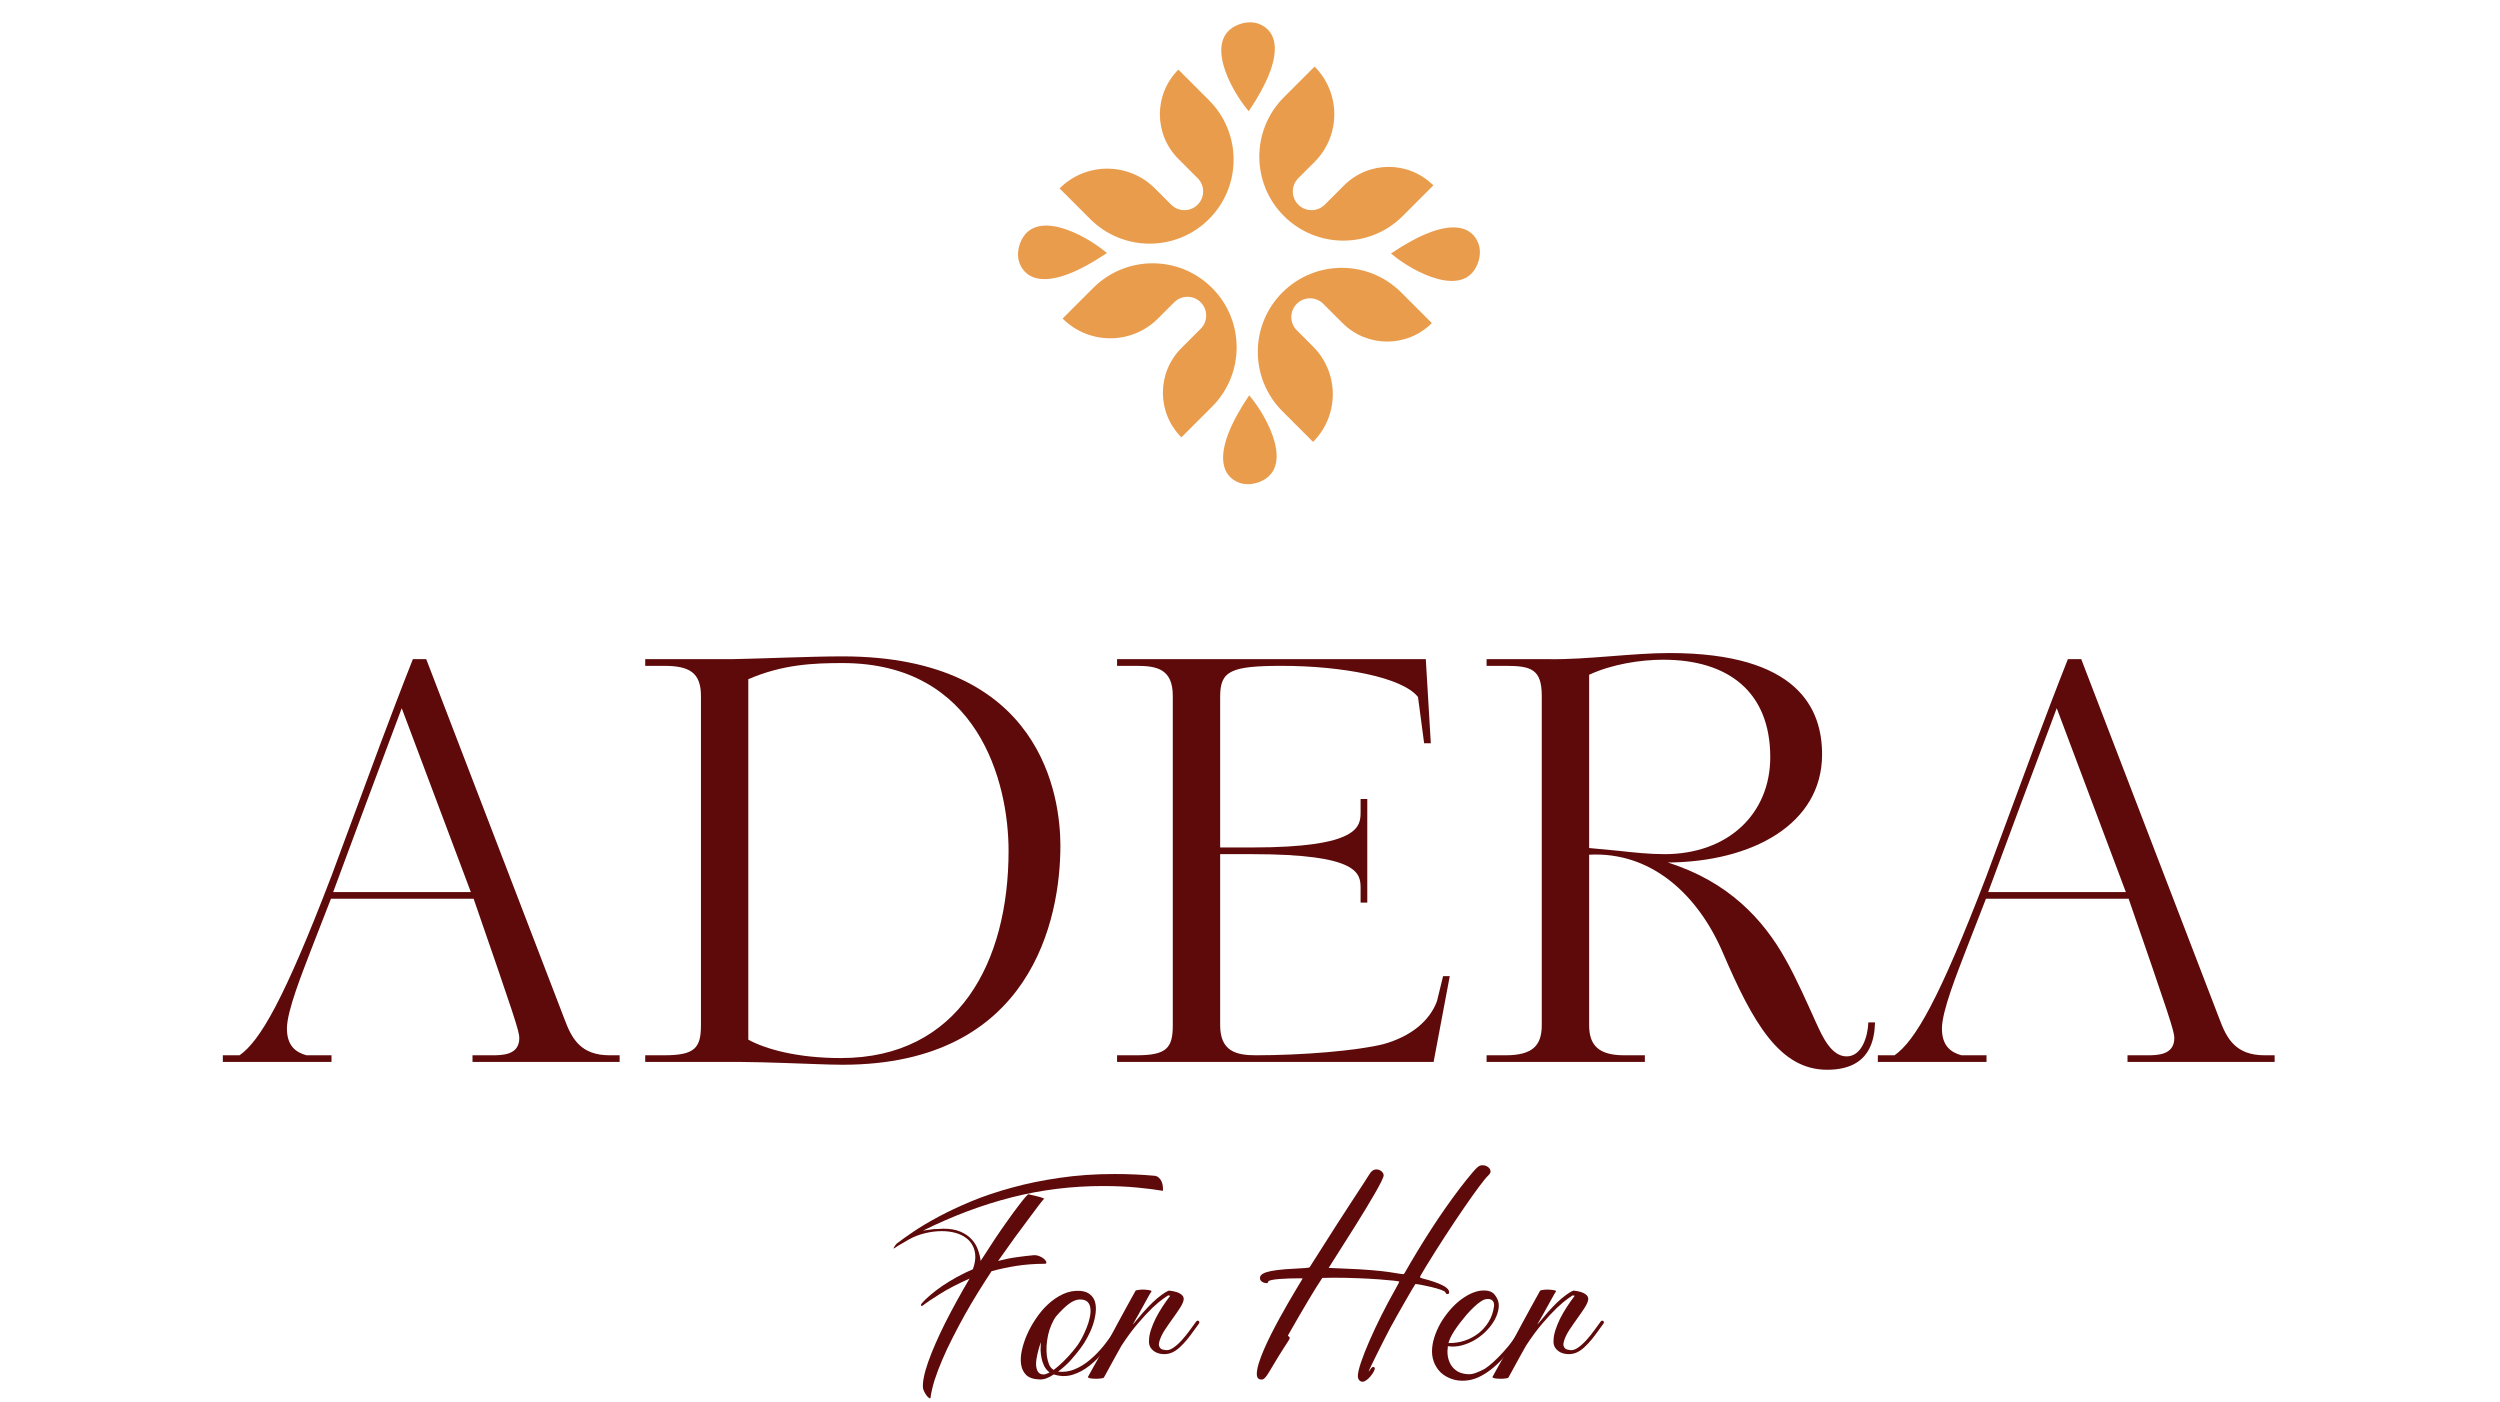
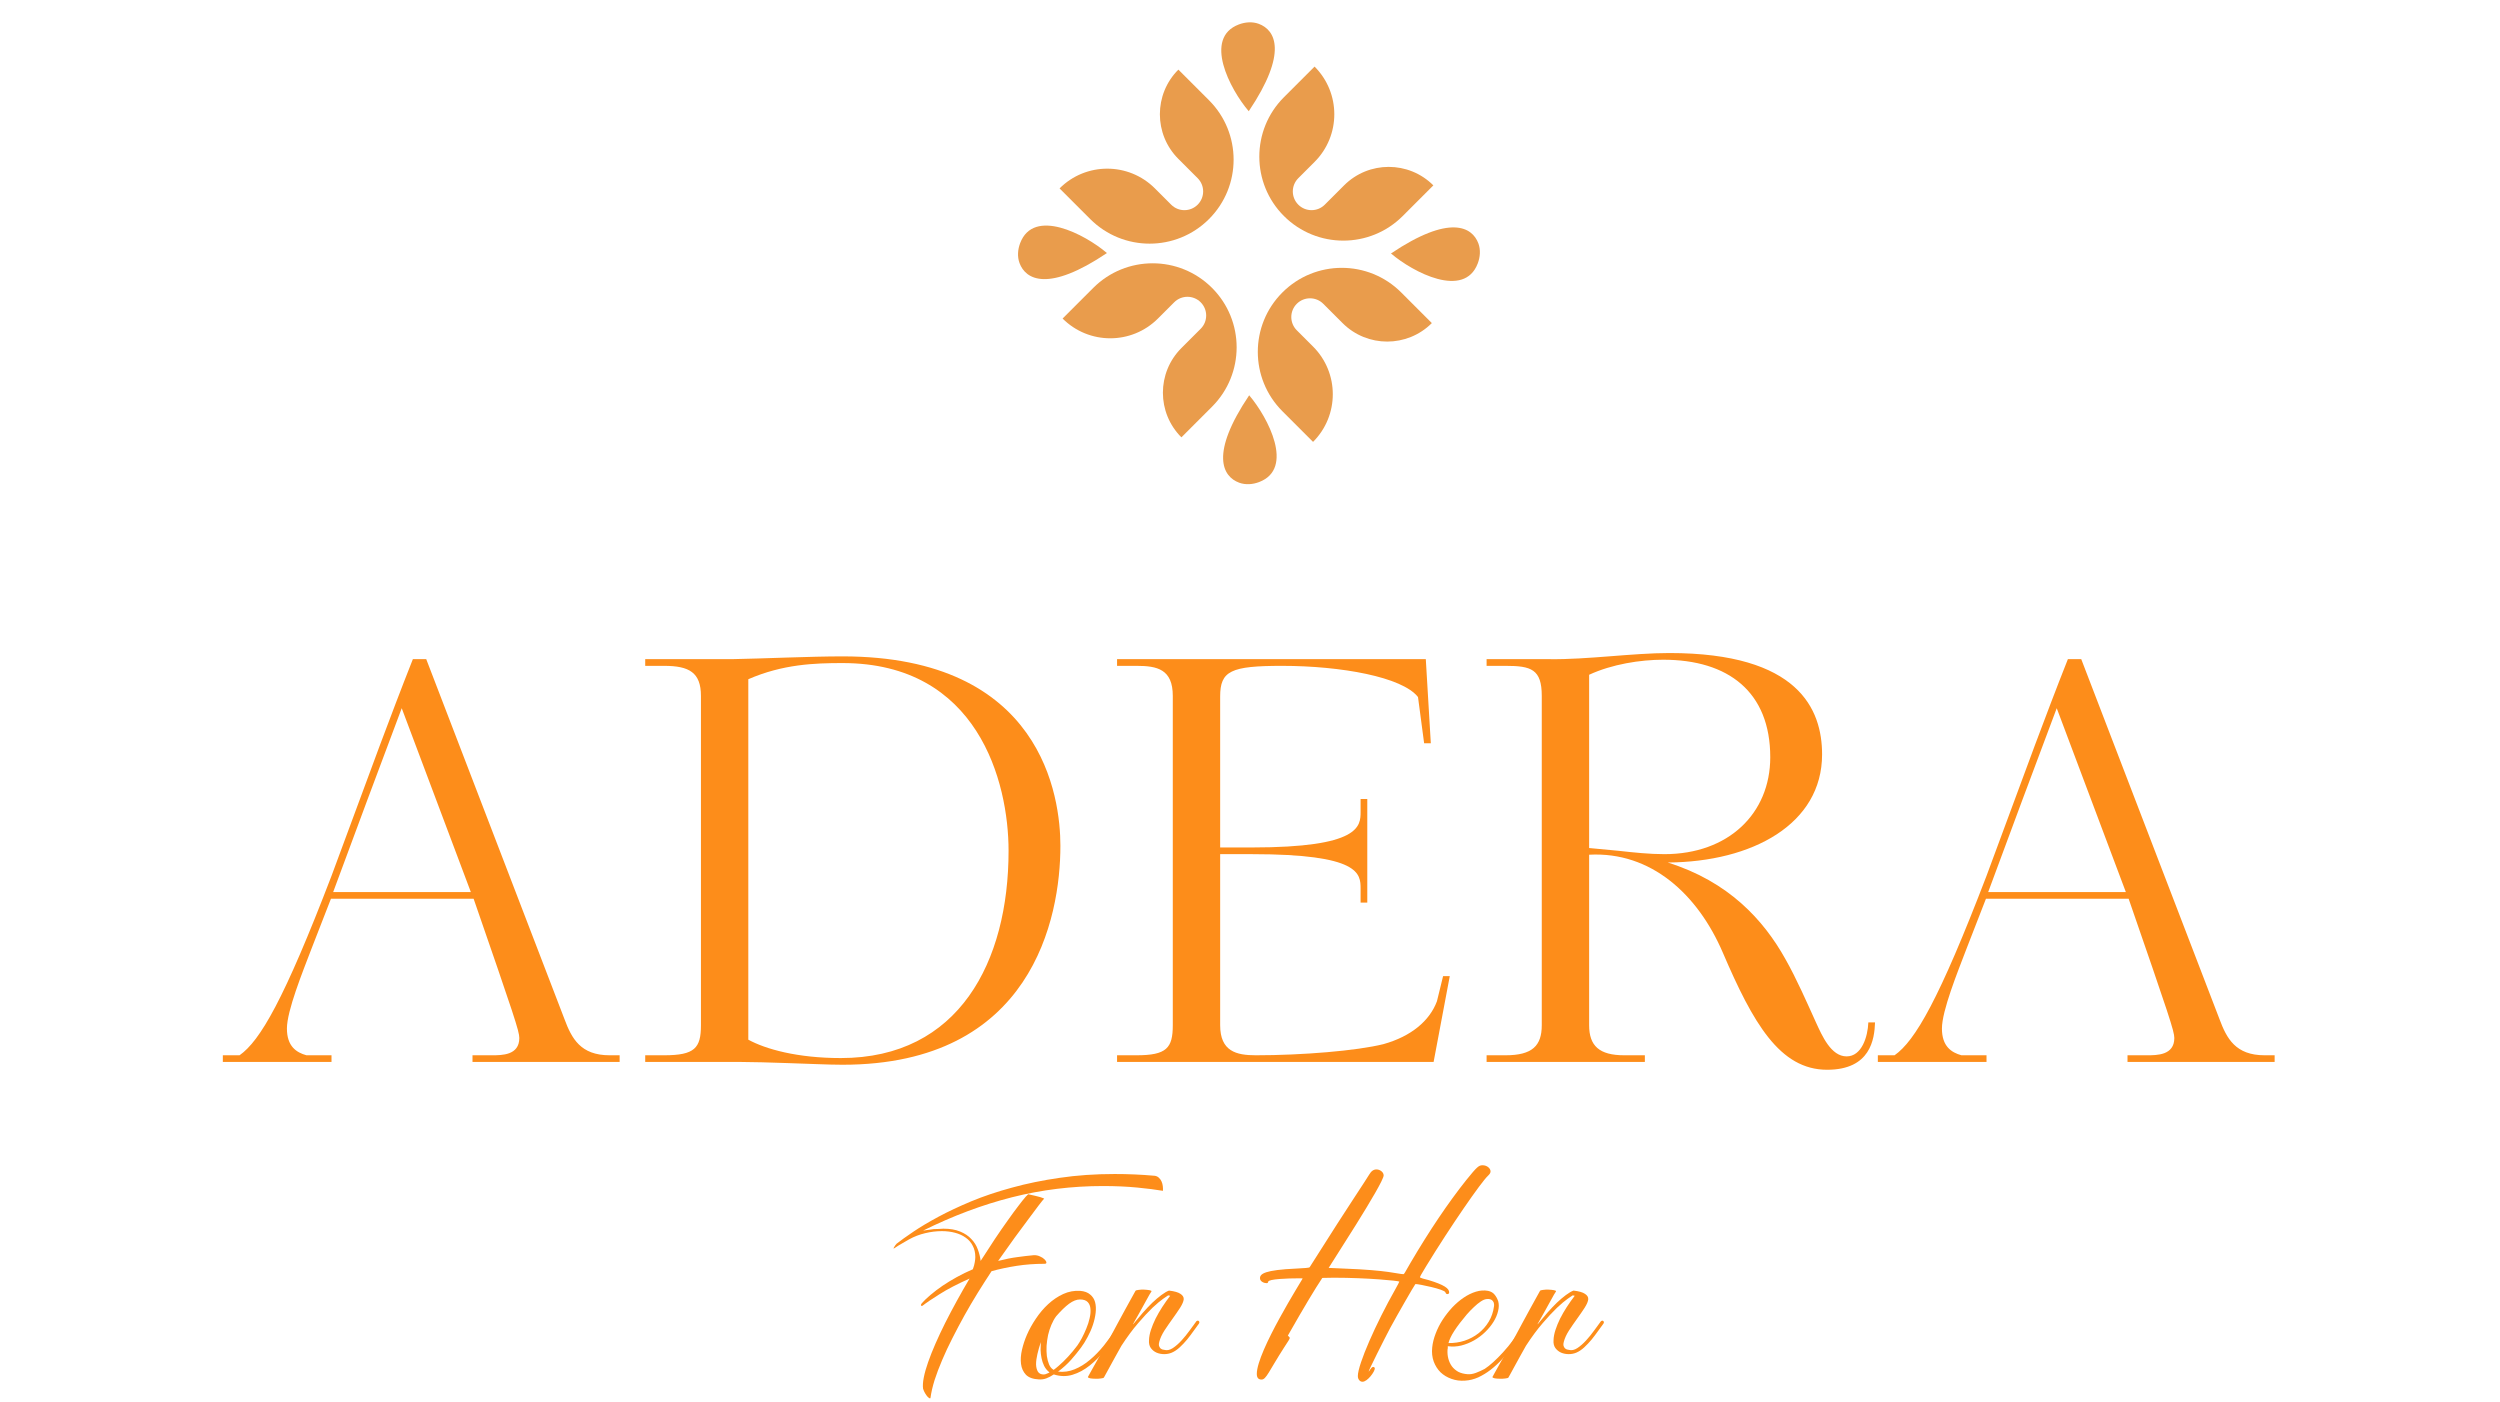
<svg xmlns="http://www.w3.org/2000/svg" width="503" height="282" viewBox="0 0 503 282" fill="none">
  <path d="M219.352 44.073L213.186 37.907C218.483 32.611 227.071 32.611 232.368 37.907L235.641 41.181C237.113 42.652 239.498 42.652 240.97 41.181C242.441 39.709 242.441 37.324 240.97 35.852L237.088 31.97C232.127 27.009 232.127 18.967 237.088 14.006L243.253 20.172C249.853 26.772 249.853 37.473 243.253 44.073C236.653 50.673 225.952 50.673 219.352 44.073Z" fill="#E99C4C" />
  <path d="M258.02 82.741L264.186 88.907C269.483 83.61 269.483 75.022 264.186 69.725L260.913 66.452C259.441 64.981 259.441 62.595 260.913 61.124C262.384 59.652 264.77 59.652 266.241 61.124L270.123 65.006C275.084 69.966 283.126 69.966 288.087 65.006L281.921 58.84C275.321 52.24 264.62 52.24 258.02 58.84C251.42 65.44 251.42 76.141 258.02 82.741Z" fill="#E99C4C" />
  <path d="M258.325 19.563L264.49 13.397C269.787 18.694 269.787 27.282 264.49 32.579L261.217 35.852C259.746 37.324 259.746 39.709 261.217 41.181C262.689 42.652 265.074 42.652 266.545 41.181L270.428 37.298C275.388 32.338 283.431 32.338 288.392 37.298L282.226 43.464C275.626 50.064 264.925 50.064 258.325 43.464C251.725 36.864 251.725 26.163 258.325 19.563Z" fill="#E99C4C" />
  <path d="M219.961 57.927L213.795 64.092C219.092 69.389 227.68 69.389 232.977 64.092L236.25 60.819C237.722 59.348 240.107 59.348 241.579 60.819C243.05 62.291 243.05 64.676 241.579 66.147L237.697 70.029C232.736 74.99 232.736 83.033 237.697 87.993L243.862 81.828C250.462 75.228 250.462 64.527 243.862 57.927C237.262 51.326 226.561 51.326 219.961 57.927Z" fill="#E99C4C" />
  <path d="M249.255 4.919C242.075 7.636 247.444 17.92 251.247 22.38C259.185 10.575 256.621 6.027 253.253 4.791C251.973 4.321 250.531 4.437 249.255 4.919Z" fill="#E99C4C" />
  <path d="M205.254 48.921C207.97 41.741 218.254 47.109 222.715 50.913C210.91 58.851 206.361 56.286 205.125 52.919C204.655 51.639 204.771 50.197 205.254 48.921Z" fill="#E99C4C" />
  <path d="M297.327 52.992C294.61 60.172 284.327 54.803 279.866 51C291.671 43.062 296.22 45.626 297.456 48.993C297.925 50.274 297.81 51.716 297.327 52.992Z" fill="#E99C4C" />
  <path d="M253.326 96.993C260.506 94.276 255.137 83.993 251.334 79.532C243.396 91.337 245.96 95.885 249.327 97.121C250.608 97.591 252.05 97.476 253.326 96.993Z" fill="#E99C4C" />
-   <path d="M124.669 213.667H95.067V212.322H98.992C101.01 212.322 104.486 212.322 104.486 208.847C104.486 207.502 103.477 204.475 95.291 180.824H66.587L62.662 190.912C60.868 195.62 57.729 203.354 57.729 206.941C57.729 210.528 59.635 211.761 61.653 212.322H66.699V213.667H44.834V212.322H48.198C52.346 209.407 57.168 201.112 66.699 176.228L76.454 149.886C78.472 144.505 80.715 138.565 83.069 132.624H85.76L113.568 205.036C115.026 208.959 116.82 212.322 122.65 212.322H124.669V213.667ZM94.731 179.478L80.827 142.488C76.118 155.042 71.745 166.7 67.035 179.478H94.731Z" fill="#5E0A0A" />
-   <path d="M202.924 171.184C202.924 157.284 196.757 133.408 169.51 133.408C163.904 133.408 157.512 133.632 150.56 136.659V209.183C154.036 211.089 160.428 212.882 169.174 212.882C192.945 212.882 202.924 193.49 202.924 171.184ZM141.03 140.022C141.03 135.314 138.675 133.969 133.629 133.969H129.817V132.624H147.197C153.476 132.512 163.119 132.063 169.51 132.063C209.764 132.063 213.352 160.423 213.352 170.175C213.352 184.747 207.633 214.227 169.51 214.227C166.483 214.227 162.334 214.003 158.409 213.891C154.933 213.779 151.57 213.667 149.215 213.667H129.817V212.322H133.629C139.796 212.322 141.03 210.864 141.03 206.269V140.022Z" fill="#5E0A0A" />
-   <path d="M224.753 132.624H286.871L287.88 149.55H286.535L285.302 140.246C282.162 136.211 269.828 133.969 257.942 133.969C247.627 133.969 245.496 134.978 245.496 140.134V170.511H251.888C273.64 170.511 273.752 166.251 273.752 163.337V160.759H275.098V181.608H273.752V178.806C273.752 175.779 273.64 171.856 251.888 171.856H245.496V206.269C245.496 211.537 248.748 212.322 252.673 212.322C261.979 212.322 272.968 211.425 278.35 210.08C283.956 208.51 287.656 205.372 289.114 201.449L290.347 196.404H291.693L288.441 213.667H224.753V212.322H228.677C234.732 212.322 235.966 210.864 235.966 206.269V140.022C235.966 134.641 232.826 133.969 228.677 133.969H224.753V132.624Z" fill="#5E0A0A" />
-   <path d="M371.537 212.546C374.565 212.546 375.798 208.623 375.91 205.708H377.256C377.143 209.071 376.359 215.236 367.613 215.236C358.082 215.236 352.7 205.82 346.645 191.697C341.599 179.927 332.18 171.296 319.734 171.968V206.269C319.734 210.416 321.753 212.322 326.798 212.322H330.947V213.667H299.103V212.322H302.915C308.297 212.322 310.203 210.416 310.203 206.269V140.022C310.203 134.641 308.073 133.969 302.915 133.969H299.103V132.624H311.773C319.286 132.736 328.48 131.391 335.881 131.391C361.894 131.391 366.604 142.712 366.604 151.792C366.604 165.803 352.588 173.425 335.544 173.538C347.766 177.349 354.83 185.083 359.203 192.93C361.446 196.853 363.688 202.009 365.37 205.708C366.604 208.398 368.398 212.546 371.537 212.546ZM356.176 152.352C356.176 139.237 347.766 132.736 334.647 132.736C330.05 132.736 324.332 133.632 319.734 135.762V170.623L325.677 171.184C328.704 171.52 331.844 171.856 334.871 171.856C347.766 171.856 356.176 163.673 356.176 152.352Z" fill="#5E0A0A" />
-   <path d="M457.656 213.667H428.055V212.322H431.979C433.997 212.322 437.473 212.322 437.473 208.847C437.473 207.502 436.464 204.475 428.279 180.824H399.574L395.65 190.912C393.856 195.62 390.716 203.354 390.716 206.941C390.716 210.528 392.622 211.761 394.641 212.322H399.686V213.667H377.822V212.322H381.185C385.334 209.407 390.156 201.112 399.686 176.228L409.441 149.886C411.46 144.505 413.702 138.565 416.057 132.624H418.748L446.556 205.036C448.013 208.959 449.807 212.322 455.638 212.322H457.656V213.667ZM427.718 179.478L413.814 142.488C409.105 155.042 404.732 166.7 400.023 179.478H427.718Z" fill="#5E0A0A" />
-   <path d="M206.873 240.281C207.459 240.409 207.945 240.519 208.33 240.611C208.733 240.702 209.054 240.785 209.293 240.858C209.549 240.931 209.732 240.996 209.842 241.051C209.971 241.087 210.053 241.124 210.09 241.161C209.925 241.325 209.567 241.765 209.018 242.48C208.486 243.177 207.808 244.084 206.983 245.202C206.158 246.302 205.214 247.576 204.151 249.024C203.106 250.472 201.997 252.03 200.824 253.698C202.254 253.332 203.546 253.075 204.701 252.929C205.874 252.764 206.974 252.635 208 252.544C208.44 252.525 208.853 252.608 209.238 252.791C209.622 252.956 209.925 253.149 210.145 253.369C210.383 253.589 210.511 253.799 210.53 254.001C210.566 254.184 210.438 254.276 210.145 254.276C208.202 254.276 206.341 254.413 204.563 254.688C202.785 254.963 201.099 255.321 199.504 255.761C198.588 257.154 197.662 258.602 196.727 260.105C195.811 261.59 194.921 263.102 194.06 264.642C193.217 266.163 192.41 267.685 191.64 269.206C190.87 270.709 190.183 272.176 189.578 273.605C188.973 275.017 188.46 276.373 188.038 277.675C187.635 278.976 187.36 280.168 187.214 281.249C187.195 281.359 187.131 281.387 187.021 281.332C186.911 281.277 186.774 281.167 186.609 281.002C186.462 280.837 186.306 280.617 186.141 280.342C185.976 280.067 185.839 279.764 185.729 279.434V279.462C185.637 278.839 185.683 278.069 185.866 277.152C186.05 276.217 186.343 275.182 186.746 274.045C187.149 272.89 187.644 271.644 188.231 270.306C188.817 268.968 189.468 267.584 190.183 266.154C190.916 264.706 191.695 263.23 192.52 261.727C193.345 260.224 194.197 258.73 195.077 257.245C192.621 258.345 190.614 259.39 189.056 260.38C187.498 261.351 186.361 262.121 185.646 262.69C185.5 262.781 185.39 262.772 185.316 262.662C185.261 262.552 185.316 262.396 185.481 262.195C185.958 261.663 186.544 261.104 187.241 260.517C187.956 259.913 188.753 259.308 189.633 258.703C190.531 258.098 191.494 257.511 192.52 256.943C193.547 256.375 194.619 255.852 195.737 255.376C195.939 254.826 196.067 254.358 196.122 253.973C196.195 253.57 196.232 253.213 196.232 252.901C196.232 252.04 196.058 251.288 195.71 250.646C195.38 249.987 194.912 249.446 194.307 249.024C193.703 248.584 192.988 248.254 192.163 248.034C191.338 247.814 190.449 247.704 189.496 247.704C188.396 247.704 187.278 247.842 186.141 248.117C185.023 248.374 183.932 248.795 182.869 249.382L180.835 250.564L179.9 251.169C179.808 251.224 179.771 251.224 179.79 251.169C179.79 251.114 179.826 251.031 179.9 250.921C179.955 250.811 180.028 250.692 180.12 250.564C180.211 250.436 180.303 250.326 180.395 250.234C181.238 249.574 182.365 248.768 183.777 247.814C185.188 246.861 186.865 245.862 188.808 244.817C190.751 243.773 192.951 242.737 195.407 241.71C197.882 240.684 200.604 239.767 203.573 238.961C206.543 238.136 209.751 237.476 213.197 236.981C216.661 236.468 220.355 236.211 224.278 236.211C225.597 236.211 226.908 236.239 228.209 236.294C229.529 236.349 230.913 236.44 232.361 236.569C232.691 236.624 232.966 236.761 233.186 236.981C233.406 237.183 233.58 237.43 233.709 237.724C233.837 238.017 233.919 238.328 233.956 238.658C233.993 238.988 234.002 239.3 233.984 239.593C232.59 239.355 230.858 239.135 228.787 238.933C226.716 238.732 224.424 238.631 221.913 238.631C215.662 238.631 209.567 239.382 203.628 240.886C197.689 242.389 191.723 244.625 185.729 247.594L187.901 247.292C188.176 247.292 188.497 247.283 188.863 247.265C189.23 247.228 189.542 247.21 189.798 247.21C191.136 247.21 192.264 247.402 193.18 247.787C194.115 248.172 194.866 248.676 195.435 249.299C196.021 249.904 196.452 250.591 196.727 251.361C197.02 252.131 197.213 252.91 197.304 253.698C198.294 252.14 199.247 250.674 200.164 249.299C201.099 247.906 201.96 246.66 202.749 245.56C203.537 244.442 204.242 243.479 204.866 242.673C205.489 241.848 205.993 241.215 206.378 240.776L206.873 240.281Z" fill="#5E0A0A" />
-   <path d="M217.336 259.72C218.198 259.793 218.867 260.041 219.343 260.462C219.838 260.866 220.168 261.379 220.333 262.002C220.498 262.625 220.535 263.34 220.443 264.147C220.351 264.935 220.168 265.742 219.893 266.566C219.618 267.391 219.261 268.207 218.821 269.014C218.399 269.82 217.941 270.553 217.446 271.213C216.859 272.001 216.209 272.799 215.494 273.605C214.779 274.412 213.908 275.2 212.882 275.97C214.037 276.098 215.146 275.942 216.209 275.503C217.29 275.063 218.317 274.43 219.288 273.605C220.278 272.78 221.222 271.809 222.12 270.691C223.018 269.573 223.871 268.39 224.677 267.144C224.879 266.942 225.062 266.695 225.227 266.401C225.411 266.09 225.585 265.76 225.75 265.412C225.951 265.265 226.116 265.265 226.245 265.412C226.373 265.54 226.373 265.705 226.245 265.907C226.08 266.163 225.924 266.438 225.777 266.731C225.649 267.006 225.493 267.29 225.31 267.584C224.393 268.959 223.431 270.278 222.423 271.543C221.415 272.79 220.361 273.853 219.261 274.733C218.161 275.612 217.006 276.236 215.796 276.602C214.605 276.969 213.358 276.951 212.057 276.547H212.002C211.507 276.877 211.021 277.134 210.545 277.317C210.068 277.501 209.564 277.574 209.032 277.537C207.859 277.482 206.989 277.171 206.42 276.602C205.87 276.016 205.54 275.292 205.43 274.43C205.32 273.55 205.385 272.597 205.623 271.571C205.861 270.544 206.191 269.545 206.613 268.574C207.089 267.474 207.694 266.383 208.427 265.302C209.161 264.202 209.986 263.23 210.902 262.387C211.837 261.526 212.845 260.847 213.927 260.352C215.008 259.858 216.145 259.647 217.336 259.72ZM216.759 270.718C217.034 270.333 217.336 269.838 217.666 269.234C217.996 268.61 218.298 267.96 218.573 267.281C218.867 266.585 219.087 265.897 219.233 265.219C219.398 264.523 219.453 263.899 219.398 263.349C219.362 262.781 219.178 262.323 218.848 261.975C218.518 261.626 217.996 261.452 217.281 261.452C216.621 261.452 215.897 261.736 215.109 262.305C214.339 262.873 213.468 263.716 212.497 264.834C212.13 265.329 211.809 265.907 211.534 266.566C211.26 267.208 211.04 267.886 210.875 268.601C210.728 269.316 210.627 270.04 210.572 270.773C210.535 271.506 210.554 272.194 210.627 272.835C210.719 273.459 210.865 274.018 211.067 274.513C211.269 274.989 211.544 275.338 211.892 275.558L212.002 275.613C212.149 275.521 212.304 275.402 212.469 275.255C212.634 275.108 212.808 274.962 212.992 274.815C213.615 274.284 214.247 273.669 214.889 272.973C215.549 272.258 216.172 271.506 216.759 270.718ZM211.067 276.052C210.645 275.704 210.316 275.292 210.077 274.815C209.839 274.32 209.665 273.798 209.555 273.248C209.445 272.698 209.381 272.148 209.362 271.598C209.362 271.03 209.381 270.507 209.417 270.031C209.142 270.837 208.913 271.635 208.73 272.423C208.547 273.193 208.455 273.889 208.455 274.513C208.473 275.118 208.602 275.612 208.84 275.997C209.078 276.364 209.472 276.547 210.022 276.547C210.096 276.547 210.206 276.529 210.352 276.492C210.517 276.437 210.783 276.327 211.15 276.162L211.067 276.052Z" fill="#5E0A0A" />
-   <path d="M241.218 266.319C240.888 266.759 240.521 267.263 240.118 267.831C239.715 268.399 239.284 268.968 238.826 269.536C238.368 270.086 237.882 270.599 237.369 271.076C236.855 271.552 236.324 271.91 235.774 272.148C235.297 272.35 234.784 272.451 234.234 272.451C233.684 272.451 233.171 272.35 232.694 272.148C232.236 271.946 231.851 271.635 231.539 271.213C231.246 270.792 231.127 270.26 231.182 269.618C231.2 268.995 231.329 268.317 231.567 267.584C231.805 266.851 232.117 266.09 232.502 265.302C232.905 264.513 233.354 263.734 233.849 262.965C234.362 262.176 234.894 261.425 235.444 260.71L235.031 260.627C234.903 260.701 234.555 260.939 233.987 261.342C233.437 261.727 232.731 262.323 231.869 263.129C231.026 263.936 230.064 264.972 228.982 266.236C227.901 267.483 226.783 268.995 225.628 270.773C225.243 271.47 224.849 272.176 224.446 272.89C224.061 273.587 223.703 274.238 223.373 274.843C223.043 275.429 222.768 275.933 222.548 276.355C222.31 276.758 222.163 277.024 222.108 277.152C222.053 277.244 221.852 277.308 221.504 277.345C221.137 277.4 220.761 277.418 220.376 277.4C219.991 277.4 219.643 277.372 219.331 277.317C219.02 277.244 218.873 277.152 218.891 277.042C218.91 276.987 219.075 276.685 219.386 276.135C219.698 275.567 220.083 274.879 220.541 274.073C220.999 273.248 221.494 272.368 222.026 271.433C222.558 270.498 223.052 269.618 223.511 268.794C223.896 268.06 224.354 267.208 224.886 266.236C225.417 265.247 225.93 264.303 226.425 263.404C226.939 262.488 227.378 261.691 227.745 261.012C228.13 260.316 228.368 259.885 228.46 259.72C228.515 259.628 228.717 259.564 229.065 259.528C229.431 259.473 229.807 259.454 230.192 259.473C230.595 259.491 230.953 259.528 231.265 259.583C231.576 259.638 231.714 259.72 231.677 259.83C231.64 259.867 231.503 260.087 231.265 260.49C231.045 260.893 230.76 261.406 230.412 262.03C230.064 262.653 229.679 263.349 229.257 264.119C228.836 264.889 228.405 265.65 227.965 266.401V266.511V266.456C227.965 266.42 227.983 266.401 228.02 266.401C228.643 265.632 229.276 264.88 229.917 264.147C230.577 263.395 231.219 262.717 231.842 262.112C232.483 261.507 233.088 260.994 233.657 260.572C234.243 260.132 234.756 259.83 235.196 259.665C236.296 259.793 237.066 260.013 237.506 260.325C237.964 260.618 238.184 260.976 238.166 261.397C238.129 261.837 237.891 262.405 237.451 263.102C237.011 263.78 236.507 264.513 235.939 265.302C235.371 266.09 234.821 266.887 234.289 267.694C233.776 268.5 233.428 269.261 233.244 269.976C233.153 270.306 233.134 270.572 233.189 270.773C233.263 270.975 233.354 271.14 233.464 271.268C233.592 271.378 233.73 271.461 233.877 271.516C234.042 271.552 234.179 271.58 234.289 271.598C234.802 271.745 235.361 271.626 235.966 271.241C236.571 270.837 237.158 270.324 237.726 269.701C238.313 269.059 238.862 268.381 239.376 267.666C239.907 266.933 240.356 266.319 240.723 265.824C240.943 265.677 241.108 265.677 241.218 265.824C241.346 265.952 241.346 266.117 241.218 266.319Z" fill="#5E0A0A" />
-   <path d="M274.137 278.007C273.878 278.007 273.658 277.907 273.478 277.687C273.298 277.468 273.199 277.228 273.199 276.849C273.199 274.512 276.913 266.144 280.688 259.493C281.167 258.635 281.547 257.916 281.547 257.856C281.387 257.696 275.156 257.077 268.365 257.077C267.287 257.077 267.187 257.097 266.049 257.117C264.611 259.274 262.454 262.849 259.119 268.72C259.498 269.12 259.498 269.1 259.498 269.2C259.498 269.399 259.219 269.799 258.32 271.177C255.284 275.91 254.765 277.568 253.826 277.568C253.267 277.568 252.868 277.288 252.868 276.429C252.868 271.876 261.995 257.516 262.094 257.237C262.094 257.197 261.815 257.197 261.375 257.197C258.999 257.197 255.244 257.336 255.164 257.876C255.124 258.075 255.044 258.175 254.845 258.175C254.345 258.175 253.507 257.856 253.507 257.177C253.507 256.278 254.485 255.519 260.796 255.239C262.474 255.16 263.413 255.08 263.492 254.98C263.552 254.92 264.491 253.442 265.589 251.685C270.303 244.175 274.996 237.185 275.495 236.307C275.915 235.588 276.394 235.288 276.953 235.288C277.632 235.288 278.391 235.827 278.391 236.486C278.391 238.084 267.327 255 267.327 255.1C267.327 255.1 268.725 255.18 270.403 255.239C279.37 255.559 281.307 256.358 282.365 256.358C282.545 256.358 282.625 256.078 283.783 254.101C287.578 247.63 291.393 241.978 294.967 237.485C297.204 234.709 297.544 234.449 298.303 234.449C299.201 234.449 299.9 235.088 299.9 235.687C299.9 235.967 299.741 236.227 299.361 236.586C298.003 237.844 291.872 246.692 286.919 254.8C286 256.338 285.701 256.817 285.701 256.977C285.701 257.137 286.759 257.376 287.378 257.536C290.634 258.515 291.572 259.254 291.572 260.033C291.572 260.292 291.373 260.372 291.193 260.372C291.033 260.372 290.913 260.272 290.813 260.013C290.614 259.394 285.481 258.355 284.862 258.355C284.802 258.355 284.762 258.355 284.762 258.375C284.542 258.615 280.967 264.846 279.689 267.222C278.511 269.439 275.375 275.71 275.375 275.93H275.395C275.515 275.93 275.895 275.031 276.274 275.031C276.434 275.031 276.614 275.131 276.614 275.331C276.614 275.97 275.136 278.007 274.137 278.007Z" fill="#5E0A0A" />
-   <path d="M294.759 277.785C293.805 277.858 292.898 277.739 292.037 277.427C291.193 277.134 290.46 276.694 289.837 276.107C289.232 275.503 288.774 274.778 288.462 273.935C288.151 273.074 288.05 272.13 288.16 271.103C288.251 270.205 288.48 269.279 288.847 268.326C289.214 267.355 289.681 266.429 290.249 265.549C290.836 264.651 291.487 263.817 292.202 263.047C292.935 262.277 293.695 261.626 294.484 261.095C295.29 260.545 296.115 260.142 296.958 259.885C297.802 259.628 298.617 259.573 299.405 259.72C299.974 259.848 300.404 260.096 300.698 260.462C301.009 260.829 301.257 261.278 301.44 261.81C301.605 262.415 301.596 263.074 301.413 263.789C301.248 264.504 300.945 265.219 300.505 265.934C300.065 266.649 299.506 267.336 298.828 267.996C298.168 268.638 297.426 269.197 296.601 269.673C295.794 270.132 294.933 270.48 294.016 270.718C293.118 270.938 292.211 270.984 291.294 270.856C291.294 270.984 291.294 271.112 291.294 271.241C291.294 271.351 291.276 271.47 291.239 271.598C291.203 272.203 291.258 272.79 291.404 273.358C291.551 273.926 291.789 274.439 292.119 274.898C292.449 275.338 292.871 275.704 293.384 275.997C293.915 276.272 294.557 276.437 295.309 276.492C295.822 276.529 296.372 276.437 296.958 276.217C297.545 275.997 298.131 275.732 298.718 275.42C299.781 274.723 301.009 273.614 302.402 272.093C303.814 270.572 305.308 268.546 306.884 266.017C307.104 265.87 307.278 265.87 307.407 266.017C307.535 266.145 307.526 266.31 307.379 266.511C306.976 267.171 306.508 267.905 305.977 268.711C305.445 269.499 304.859 270.306 304.217 271.131C303.594 271.937 302.916 272.735 302.182 273.523C301.468 274.293 300.707 274.989 299.9 275.613C299.112 276.217 298.287 276.721 297.426 277.125C296.564 277.51 295.675 277.73 294.759 277.785ZM300.588 262.855C300.624 262.671 300.624 262.488 300.588 262.305C300.569 262.103 300.496 261.929 300.368 261.782C300.258 261.617 300.093 261.498 299.873 261.425C299.671 261.351 299.415 261.333 299.103 261.37C298.755 261.406 298.361 261.571 297.921 261.865C297.481 262.158 297.022 262.534 296.546 262.992C296.069 263.432 295.584 263.936 295.089 264.504C294.612 265.073 294.154 265.641 293.714 266.209C293.292 266.759 292.916 267.29 292.587 267.804C292.257 268.317 292.009 268.757 291.844 269.124C291.752 269.325 291.67 269.518 291.597 269.701C291.542 269.866 291.487 270.04 291.432 270.223C292.55 270.242 293.622 270.086 294.649 269.756C295.694 269.408 296.628 268.913 297.453 268.271C298.296 267.611 298.993 266.823 299.543 265.907C300.093 264.99 300.441 263.973 300.588 262.855Z" fill="#5E0A0A" />
-   <path d="M322.61 266.319C322.28 266.759 321.913 267.263 321.51 267.831C321.107 268.399 320.676 268.968 320.218 269.536C319.759 270.086 319.274 270.599 318.76 271.076C318.247 271.552 317.716 271.91 317.166 272.148C316.689 272.35 316.176 272.451 315.626 272.451C315.076 272.451 314.563 272.35 314.086 272.148C313.628 271.946 313.243 271.635 312.931 271.213C312.638 270.792 312.519 270.26 312.574 269.618C312.592 268.995 312.721 268.317 312.959 267.584C313.197 266.851 313.509 266.09 313.894 265.302C314.297 264.513 314.746 263.734 315.241 262.965C315.754 262.176 316.286 261.425 316.836 260.71L316.423 260.627C316.295 260.701 315.947 260.939 315.378 261.342C314.829 261.727 314.123 262.323 313.261 263.129C312.418 263.936 311.456 264.972 310.374 266.236C309.293 267.483 308.175 268.995 307.02 270.773C306.635 271.47 306.241 272.176 305.837 272.89C305.453 273.587 305.095 274.238 304.765 274.843C304.435 275.429 304.16 275.933 303.94 276.355C303.702 276.758 303.555 277.024 303.5 277.152C303.445 277.244 303.244 277.308 302.895 277.345C302.529 277.4 302.153 277.418 301.768 277.4C301.383 277.4 301.035 277.372 300.723 277.317C300.412 277.244 300.265 277.152 300.283 277.042C300.302 276.987 300.467 276.685 300.778 276.135C301.09 275.567 301.475 274.879 301.933 274.073C302.391 273.248 302.886 272.368 303.418 271.433C303.949 270.498 304.444 269.618 304.903 268.794C305.288 268.06 305.746 267.208 306.277 266.236C306.809 265.247 307.322 264.303 307.817 263.404C308.33 262.488 308.77 261.691 309.137 261.012C309.522 260.316 309.76 259.885 309.852 259.72C309.907 259.628 310.108 259.564 310.457 259.528C310.823 259.473 311.199 259.454 311.584 259.473C311.987 259.491 312.345 259.528 312.656 259.583C312.968 259.638 313.105 259.72 313.069 259.83C313.032 259.867 312.895 260.087 312.656 260.49C312.436 260.893 312.152 261.406 311.804 262.03C311.456 262.653 311.071 263.349 310.649 264.119C310.228 264.889 309.797 265.65 309.357 266.401V266.511V266.456C309.357 266.42 309.375 266.401 309.412 266.401C310.035 265.632 310.668 264.88 311.309 264.147C311.969 263.395 312.611 262.717 313.234 262.112C313.875 261.507 314.48 260.994 315.048 260.572C315.635 260.132 316.148 259.83 316.588 259.665C317.688 259.793 318.458 260.013 318.898 260.325C319.356 260.618 319.576 260.976 319.558 261.397C319.521 261.837 319.283 262.405 318.843 263.102C318.403 263.78 317.899 264.513 317.331 265.302C316.762 266.09 316.212 266.887 315.681 267.694C315.168 268.5 314.819 269.261 314.636 269.976C314.544 270.306 314.526 270.572 314.581 270.773C314.654 270.975 314.746 271.14 314.856 271.268C314.984 271.378 315.122 271.461 315.268 271.516C315.433 271.552 315.571 271.58 315.681 271.598C316.194 271.745 316.753 271.626 317.358 271.241C317.963 270.837 318.55 270.324 319.118 269.701C319.704 269.059 320.254 268.381 320.768 267.666C321.299 266.933 321.748 266.319 322.115 265.824C322.335 265.677 322.5 265.677 322.61 265.824C322.738 265.952 322.738 266.117 322.61 266.319Z" fill="#5E0A0A" />
+   <path d="M124.669 213.667H95.067V212.322H98.992C101.01 212.322 104.486 212.322 104.486 208.847C104.486 207.502 103.477 204.475 95.291 180.824H66.587L62.662 190.912C60.868 195.62 57.729 203.354 57.729 206.941C57.729 210.528 59.635 211.761 61.653 212.322H66.699V213.667H44.834V212.322H48.198C52.346 209.407 57.168 201.112 66.699 176.228L76.454 149.886C78.472 144.505 80.715 138.565 83.069 132.624H85.76L113.568 205.036C115.026 208.959 116.82 212.322 122.65 212.322H124.669V213.667ZM94.731 179.478L80.827 142.488C76.118 155.042 71.745 166.7 67.035 179.478H94.731Z" fill="#fd8d1a" />
+   <path d="M202.924 171.184C202.924 157.284 196.757 133.408 169.51 133.408C163.904 133.408 157.512 133.632 150.56 136.659V209.183C154.036 211.089 160.428 212.882 169.174 212.882C192.945 212.882 202.924 193.49 202.924 171.184ZM141.03 140.022C141.03 135.314 138.675 133.969 133.629 133.969H129.817V132.624H147.197C153.476 132.512 163.119 132.063 169.51 132.063C209.764 132.063 213.352 160.423 213.352 170.175C213.352 184.747 207.633 214.227 169.51 214.227C166.483 214.227 162.334 214.003 158.409 213.891C154.933 213.779 151.57 213.667 149.215 213.667H129.817V212.322H133.629C139.796 212.322 141.03 210.864 141.03 206.269V140.022Z" fill="#fd8d1a" />
+   <path d="M224.753 132.624H286.871L287.88 149.55H286.535L285.302 140.246C282.162 136.211 269.828 133.969 257.942 133.969C247.627 133.969 245.496 134.978 245.496 140.134V170.511H251.888C273.64 170.511 273.752 166.251 273.752 163.337V160.759H275.098V181.608H273.752V178.806C273.752 175.779 273.64 171.856 251.888 171.856H245.496V206.269C245.496 211.537 248.748 212.322 252.673 212.322C261.979 212.322 272.968 211.425 278.35 210.08C283.956 208.51 287.656 205.372 289.114 201.449L290.347 196.404H291.693L288.441 213.667H224.753V212.322H228.677C234.732 212.322 235.966 210.864 235.966 206.269V140.022C235.966 134.641 232.826 133.969 228.677 133.969H224.753V132.624Z" fill="#fd8d1a" />
+   <path d="M371.537 212.546C374.565 212.546 375.798 208.623 375.91 205.708H377.256C377.143 209.071 376.359 215.236 367.613 215.236C358.082 215.236 352.7 205.82 346.645 191.697C341.599 179.927 332.18 171.296 319.734 171.968V206.269C319.734 210.416 321.753 212.322 326.798 212.322H330.947V213.667H299.103V212.322H302.915C308.297 212.322 310.203 210.416 310.203 206.269V140.022C310.203 134.641 308.073 133.969 302.915 133.969H299.103V132.624H311.773C319.286 132.736 328.48 131.391 335.881 131.391C361.894 131.391 366.604 142.712 366.604 151.792C366.604 165.803 352.588 173.425 335.544 173.538C347.766 177.349 354.83 185.083 359.203 192.93C361.446 196.853 363.688 202.009 365.37 205.708C366.604 208.398 368.398 212.546 371.537 212.546ZM356.176 152.352C356.176 139.237 347.766 132.736 334.647 132.736C330.05 132.736 324.332 133.632 319.734 135.762V170.623L325.677 171.184C328.704 171.52 331.844 171.856 334.871 171.856C347.766 171.856 356.176 163.673 356.176 152.352Z" fill="#fd8d1a" />
+   <path d="M457.656 213.667H428.055V212.322H431.979C433.997 212.322 437.473 212.322 437.473 208.847C437.473 207.502 436.464 204.475 428.279 180.824H399.574L395.65 190.912C393.856 195.62 390.716 203.354 390.716 206.941C390.716 210.528 392.622 211.761 394.641 212.322H399.686V213.667H377.822V212.322H381.185C385.334 209.407 390.156 201.112 399.686 176.228L409.441 149.886C411.46 144.505 413.702 138.565 416.057 132.624H418.748L446.556 205.036C448.013 208.959 449.807 212.322 455.638 212.322H457.656V213.667ZM427.718 179.478L413.814 142.488C409.105 155.042 404.732 166.7 400.023 179.478H427.718Z" fill="#fd8d1a" />
+   <path d="M206.873 240.281C207.459 240.409 207.945 240.519 208.33 240.611C208.733 240.702 209.054 240.785 209.293 240.858C209.549 240.931 209.732 240.996 209.842 241.051C209.971 241.087 210.053 241.124 210.09 241.161C209.925 241.325 209.567 241.765 209.018 242.48C208.486 243.177 207.808 244.084 206.983 245.202C206.158 246.302 205.214 247.576 204.151 249.024C203.106 250.472 201.997 252.03 200.824 253.698C202.254 253.332 203.546 253.075 204.701 252.929C205.874 252.764 206.974 252.635 208 252.544C208.44 252.525 208.853 252.608 209.238 252.791C209.622 252.956 209.925 253.149 210.145 253.369C210.383 253.589 210.511 253.799 210.53 254.001C210.566 254.184 210.438 254.276 210.145 254.276C208.202 254.276 206.341 254.413 204.563 254.688C202.785 254.963 201.099 255.321 199.504 255.761C198.588 257.154 197.662 258.602 196.727 260.105C195.811 261.59 194.921 263.102 194.06 264.642C193.217 266.163 192.41 267.685 191.64 269.206C190.87 270.709 190.183 272.176 189.578 273.605C188.973 275.017 188.46 276.373 188.038 277.675C187.635 278.976 187.36 280.168 187.214 281.249C187.195 281.359 187.131 281.387 187.021 281.332C186.911 281.277 186.774 281.167 186.609 281.002C186.462 280.837 186.306 280.617 186.141 280.342C185.976 280.067 185.839 279.764 185.729 279.434V279.462C185.637 278.839 185.683 278.069 185.866 277.152C186.05 276.217 186.343 275.182 186.746 274.045C187.149 272.89 187.644 271.644 188.231 270.306C188.817 268.968 189.468 267.584 190.183 266.154C190.916 264.706 191.695 263.23 192.52 261.727C193.345 260.224 194.197 258.73 195.077 257.245C192.621 258.345 190.614 259.39 189.056 260.38C187.498 261.351 186.361 262.121 185.646 262.69C185.5 262.781 185.39 262.772 185.316 262.662C185.261 262.552 185.316 262.396 185.481 262.195C185.958 261.663 186.544 261.104 187.241 260.517C187.956 259.913 188.753 259.308 189.633 258.703C190.531 258.098 191.494 257.511 192.52 256.943C193.547 256.375 194.619 255.852 195.737 255.376C195.939 254.826 196.067 254.358 196.122 253.973C196.195 253.57 196.232 253.213 196.232 252.901C196.232 252.04 196.058 251.288 195.71 250.646C195.38 249.987 194.912 249.446 194.307 249.024C193.703 248.584 192.988 248.254 192.163 248.034C191.338 247.814 190.449 247.704 189.496 247.704C188.396 247.704 187.278 247.842 186.141 248.117C185.023 248.374 183.932 248.795 182.869 249.382L180.835 250.564L179.9 251.169C179.808 251.224 179.771 251.224 179.79 251.169C179.79 251.114 179.826 251.031 179.9 250.921C179.955 250.811 180.028 250.692 180.12 250.564C180.211 250.436 180.303 250.326 180.395 250.234C181.238 249.574 182.365 248.768 183.777 247.814C185.188 246.861 186.865 245.862 188.808 244.817C190.751 243.773 192.951 242.737 195.407 241.71C197.882 240.684 200.604 239.767 203.573 238.961C206.543 238.136 209.751 237.476 213.197 236.981C216.661 236.468 220.355 236.211 224.278 236.211C225.597 236.211 226.908 236.239 228.209 236.294C229.529 236.349 230.913 236.44 232.361 236.569C232.691 236.624 232.966 236.761 233.186 236.981C233.406 237.183 233.58 237.43 233.709 237.724C233.837 238.017 233.919 238.328 233.956 238.658C233.993 238.988 234.002 239.3 233.984 239.593C232.59 239.355 230.858 239.135 228.787 238.933C226.716 238.732 224.424 238.631 221.913 238.631C215.662 238.631 209.567 239.382 203.628 240.886C197.689 242.389 191.723 244.625 185.729 247.594L187.901 247.292C188.176 247.292 188.497 247.283 188.863 247.265C189.23 247.228 189.542 247.21 189.798 247.21C191.136 247.21 192.264 247.402 193.18 247.787C194.115 248.172 194.866 248.676 195.435 249.299C196.021 249.904 196.452 250.591 196.727 251.361C197.02 252.131 197.213 252.91 197.304 253.698C198.294 252.14 199.247 250.674 200.164 249.299C201.099 247.906 201.96 246.66 202.749 245.56C203.537 244.442 204.242 243.479 204.866 242.673C205.489 241.848 205.993 241.215 206.378 240.776L206.873 240.281Z" fill="#fd8d1a" />
+   <path d="M217.336 259.72C218.198 259.793 218.867 260.041 219.343 260.462C219.838 260.866 220.168 261.379 220.333 262.002C220.498 262.625 220.535 263.34 220.443 264.147C220.351 264.935 220.168 265.742 219.893 266.566C219.618 267.391 219.261 268.207 218.821 269.014C218.399 269.82 217.941 270.553 217.446 271.213C216.859 272.001 216.209 272.799 215.494 273.605C214.779 274.412 213.908 275.2 212.882 275.97C214.037 276.098 215.146 275.942 216.209 275.503C217.29 275.063 218.317 274.43 219.288 273.605C220.278 272.78 221.222 271.809 222.12 270.691C223.018 269.573 223.871 268.39 224.677 267.144C224.879 266.942 225.062 266.695 225.227 266.401C225.411 266.09 225.585 265.76 225.75 265.412C225.951 265.265 226.116 265.265 226.245 265.412C226.373 265.54 226.373 265.705 226.245 265.907C226.08 266.163 225.924 266.438 225.777 266.731C225.649 267.006 225.493 267.29 225.31 267.584C224.393 268.959 223.431 270.278 222.423 271.543C221.415 272.79 220.361 273.853 219.261 274.733C218.161 275.612 217.006 276.236 215.796 276.602C214.605 276.969 213.358 276.951 212.057 276.547H212.002C211.507 276.877 211.021 277.134 210.545 277.317C210.068 277.501 209.564 277.574 209.032 277.537C207.859 277.482 206.989 277.171 206.42 276.602C205.87 276.016 205.54 275.292 205.43 274.43C205.32 273.55 205.385 272.597 205.623 271.571C205.861 270.544 206.191 269.545 206.613 268.574C207.089 267.474 207.694 266.383 208.427 265.302C209.161 264.202 209.986 263.23 210.902 262.387C211.837 261.526 212.845 260.847 213.927 260.352C215.008 259.858 216.145 259.647 217.336 259.72ZM216.759 270.718C217.034 270.333 217.336 269.838 217.666 269.234C217.996 268.61 218.298 267.96 218.573 267.281C218.867 266.585 219.087 265.897 219.233 265.219C219.398 264.523 219.453 263.899 219.398 263.349C219.362 262.781 219.178 262.323 218.848 261.975C218.518 261.626 217.996 261.452 217.281 261.452C216.621 261.452 215.897 261.736 215.109 262.305C214.339 262.873 213.468 263.716 212.497 264.834C212.13 265.329 211.809 265.907 211.534 266.566C211.26 267.208 211.04 267.886 210.875 268.601C210.728 269.316 210.627 270.04 210.572 270.773C210.535 271.506 210.554 272.194 210.627 272.835C210.719 273.459 210.865 274.018 211.067 274.513C211.269 274.989 211.544 275.338 211.892 275.558L212.002 275.613C212.149 275.521 212.304 275.402 212.469 275.255C212.634 275.108 212.808 274.962 212.992 274.815C213.615 274.284 214.247 273.669 214.889 272.973C215.549 272.258 216.172 271.506 216.759 270.718ZM211.067 276.052C210.645 275.704 210.316 275.292 210.077 274.815C209.839 274.32 209.665 273.798 209.555 273.248C209.445 272.698 209.381 272.148 209.362 271.598C209.362 271.03 209.381 270.507 209.417 270.031C209.142 270.837 208.913 271.635 208.73 272.423C208.547 273.193 208.455 273.889 208.455 274.513C208.473 275.118 208.602 275.612 208.84 275.997C209.078 276.364 209.472 276.547 210.022 276.547C210.096 276.547 210.206 276.529 210.352 276.492C210.517 276.437 210.783 276.327 211.15 276.162L211.067 276.052Z" fill="#fd8d1a" />
+   <path d="M241.218 266.319C240.888 266.759 240.521 267.263 240.118 267.831C239.715 268.399 239.284 268.968 238.826 269.536C238.368 270.086 237.882 270.599 237.369 271.076C236.855 271.552 236.324 271.91 235.774 272.148C235.297 272.35 234.784 272.451 234.234 272.451C233.684 272.451 233.171 272.35 232.694 272.148C232.236 271.946 231.851 271.635 231.539 271.213C231.246 270.792 231.127 270.26 231.182 269.618C231.2 268.995 231.329 268.317 231.567 267.584C231.805 266.851 232.117 266.09 232.502 265.302C232.905 264.513 233.354 263.734 233.849 262.965C234.362 262.176 234.894 261.425 235.444 260.71L235.031 260.627C234.903 260.701 234.555 260.939 233.987 261.342C233.437 261.727 232.731 262.323 231.869 263.129C231.026 263.936 230.064 264.972 228.982 266.236C227.901 267.483 226.783 268.995 225.628 270.773C225.243 271.47 224.849 272.176 224.446 272.89C224.061 273.587 223.703 274.238 223.373 274.843C223.043 275.429 222.768 275.933 222.548 276.355C222.31 276.758 222.163 277.024 222.108 277.152C222.053 277.244 221.852 277.308 221.504 277.345C221.137 277.4 220.761 277.418 220.376 277.4C219.991 277.4 219.643 277.372 219.331 277.317C219.02 277.244 218.873 277.152 218.891 277.042C218.91 276.987 219.075 276.685 219.386 276.135C219.698 275.567 220.083 274.879 220.541 274.073C220.999 273.248 221.494 272.368 222.026 271.433C222.558 270.498 223.052 269.618 223.511 268.794C223.896 268.06 224.354 267.208 224.886 266.236C225.417 265.247 225.93 264.303 226.425 263.404C226.939 262.488 227.378 261.691 227.745 261.012C228.13 260.316 228.368 259.885 228.46 259.72C228.515 259.628 228.717 259.564 229.065 259.528C229.431 259.473 229.807 259.454 230.192 259.473C230.595 259.491 230.953 259.528 231.265 259.583C231.576 259.638 231.714 259.72 231.677 259.83C231.64 259.867 231.503 260.087 231.265 260.49C231.045 260.893 230.76 261.406 230.412 262.03C230.064 262.653 229.679 263.349 229.257 264.119C228.836 264.889 228.405 265.65 227.965 266.401V266.511V266.456C227.965 266.42 227.983 266.401 228.02 266.401C228.643 265.632 229.276 264.88 229.917 264.147C230.577 263.395 231.219 262.717 231.842 262.112C232.483 261.507 233.088 260.994 233.657 260.572C234.243 260.132 234.756 259.83 235.196 259.665C236.296 259.793 237.066 260.013 237.506 260.325C237.964 260.618 238.184 260.976 238.166 261.397C238.129 261.837 237.891 262.405 237.451 263.102C237.011 263.78 236.507 264.513 235.939 265.302C235.371 266.09 234.821 266.887 234.289 267.694C233.776 268.5 233.428 269.261 233.244 269.976C233.153 270.306 233.134 270.572 233.189 270.773C233.263 270.975 233.354 271.14 233.464 271.268C233.592 271.378 233.73 271.461 233.877 271.516C234.042 271.552 234.179 271.58 234.289 271.598C234.802 271.745 235.361 271.626 235.966 271.241C236.571 270.837 237.158 270.324 237.726 269.701C238.313 269.059 238.862 268.381 239.376 267.666C239.907 266.933 240.356 266.319 240.723 265.824C240.943 265.677 241.108 265.677 241.218 265.824C241.346 265.952 241.346 266.117 241.218 266.319Z" fill="#fd8d1a" />
+   <path d="M274.137 278.007C273.878 278.007 273.658 277.907 273.478 277.687C273.298 277.468 273.199 277.228 273.199 276.849C273.199 274.512 276.913 266.144 280.688 259.493C281.167 258.635 281.547 257.916 281.547 257.856C281.387 257.696 275.156 257.077 268.365 257.077C267.287 257.077 267.187 257.097 266.049 257.117C264.611 259.274 262.454 262.849 259.119 268.72C259.498 269.12 259.498 269.1 259.498 269.2C259.498 269.399 259.219 269.799 258.32 271.177C255.284 275.91 254.765 277.568 253.826 277.568C253.267 277.568 252.868 277.288 252.868 276.429C252.868 271.876 261.995 257.516 262.094 257.237C262.094 257.197 261.815 257.197 261.375 257.197C258.999 257.197 255.244 257.336 255.164 257.876C255.124 258.075 255.044 258.175 254.845 258.175C254.345 258.175 253.507 257.856 253.507 257.177C253.507 256.278 254.485 255.519 260.796 255.239C262.474 255.16 263.413 255.08 263.492 254.98C263.552 254.92 264.491 253.442 265.589 251.685C270.303 244.175 274.996 237.185 275.495 236.307C275.915 235.588 276.394 235.288 276.953 235.288C277.632 235.288 278.391 235.827 278.391 236.486C278.391 238.084 267.327 255 267.327 255.1C267.327 255.1 268.725 255.18 270.403 255.239C279.37 255.559 281.307 256.358 282.365 256.358C282.545 256.358 282.625 256.078 283.783 254.101C287.578 247.63 291.393 241.978 294.967 237.485C297.204 234.709 297.544 234.449 298.303 234.449C299.201 234.449 299.9 235.088 299.9 235.687C299.9 235.967 299.741 236.227 299.361 236.586C298.003 237.844 291.872 246.692 286.919 254.8C286 256.338 285.701 256.817 285.701 256.977C285.701 257.137 286.759 257.376 287.378 257.536C290.634 258.515 291.572 259.254 291.572 260.033C291.572 260.292 291.373 260.372 291.193 260.372C291.033 260.372 290.913 260.272 290.813 260.013C290.614 259.394 285.481 258.355 284.862 258.355C284.802 258.355 284.762 258.355 284.762 258.375C284.542 258.615 280.967 264.846 279.689 267.222C278.511 269.439 275.375 275.71 275.375 275.93H275.395C275.515 275.93 275.895 275.031 276.274 275.031C276.434 275.031 276.614 275.131 276.614 275.331C276.614 275.97 275.136 278.007 274.137 278.007Z" fill="#fd8d1a" />
+   <path d="M294.759 277.785C293.805 277.858 292.898 277.739 292.037 277.427C291.193 277.134 290.46 276.694 289.837 276.107C289.232 275.503 288.774 274.778 288.462 273.935C288.151 273.074 288.05 272.13 288.16 271.103C288.251 270.205 288.48 269.279 288.847 268.326C289.214 267.355 289.681 266.429 290.249 265.549C290.836 264.651 291.487 263.817 292.202 263.047C292.935 262.277 293.695 261.626 294.484 261.095C295.29 260.545 296.115 260.142 296.958 259.885C297.802 259.628 298.617 259.573 299.405 259.72C299.974 259.848 300.404 260.096 300.698 260.462C301.009 260.829 301.257 261.278 301.44 261.81C301.605 262.415 301.596 263.074 301.413 263.789C301.248 264.504 300.945 265.219 300.505 265.934C300.065 266.649 299.506 267.336 298.828 267.996C298.168 268.638 297.426 269.197 296.601 269.673C295.794 270.132 294.933 270.48 294.016 270.718C293.118 270.938 292.211 270.984 291.294 270.856C291.294 270.984 291.294 271.112 291.294 271.241C291.294 271.351 291.276 271.47 291.239 271.598C291.203 272.203 291.258 272.79 291.404 273.358C291.551 273.926 291.789 274.439 292.119 274.898C292.449 275.338 292.871 275.704 293.384 275.997C293.915 276.272 294.557 276.437 295.309 276.492C295.822 276.529 296.372 276.437 296.958 276.217C297.545 275.997 298.131 275.732 298.718 275.42C299.781 274.723 301.009 273.614 302.402 272.093C303.814 270.572 305.308 268.546 306.884 266.017C307.104 265.87 307.278 265.87 307.407 266.017C307.535 266.145 307.526 266.31 307.379 266.511C306.976 267.171 306.508 267.905 305.977 268.711C305.445 269.499 304.859 270.306 304.217 271.131C303.594 271.937 302.916 272.735 302.182 273.523C301.468 274.293 300.707 274.989 299.9 275.613C299.112 276.217 298.287 276.721 297.426 277.125C296.564 277.51 295.675 277.73 294.759 277.785ZM300.588 262.855C300.624 262.671 300.624 262.488 300.588 262.305C300.569 262.103 300.496 261.929 300.368 261.782C300.258 261.617 300.093 261.498 299.873 261.425C299.671 261.351 299.415 261.333 299.103 261.37C298.755 261.406 298.361 261.571 297.921 261.865C297.481 262.158 297.022 262.534 296.546 262.992C296.069 263.432 295.584 263.936 295.089 264.504C294.612 265.073 294.154 265.641 293.714 266.209C293.292 266.759 292.916 267.29 292.587 267.804C292.257 268.317 292.009 268.757 291.844 269.124C291.752 269.325 291.67 269.518 291.597 269.701C291.542 269.866 291.487 270.04 291.432 270.223C292.55 270.242 293.622 270.086 294.649 269.756C295.694 269.408 296.628 268.913 297.453 268.271C298.296 267.611 298.993 266.823 299.543 265.907C300.093 264.99 300.441 263.973 300.588 262.855Z" fill="#fd8d1a" />
+   <path d="M322.61 266.319C322.28 266.759 321.913 267.263 321.51 267.831C321.107 268.399 320.676 268.968 320.218 269.536C319.759 270.086 319.274 270.599 318.76 271.076C318.247 271.552 317.716 271.91 317.166 272.148C316.689 272.35 316.176 272.451 315.626 272.451C315.076 272.451 314.563 272.35 314.086 272.148C313.628 271.946 313.243 271.635 312.931 271.213C312.638 270.792 312.519 270.26 312.574 269.618C312.592 268.995 312.721 268.317 312.959 267.584C313.197 266.851 313.509 266.09 313.894 265.302C314.297 264.513 314.746 263.734 315.241 262.965C315.754 262.176 316.286 261.425 316.836 260.71L316.423 260.627C316.295 260.701 315.947 260.939 315.378 261.342C314.829 261.727 314.123 262.323 313.261 263.129C312.418 263.936 311.456 264.972 310.374 266.236C309.293 267.483 308.175 268.995 307.02 270.773C306.635 271.47 306.241 272.176 305.837 272.89C305.453 273.587 305.095 274.238 304.765 274.843C304.435 275.429 304.16 275.933 303.94 276.355C303.702 276.758 303.555 277.024 303.5 277.152C303.445 277.244 303.244 277.308 302.895 277.345C302.529 277.4 302.153 277.418 301.768 277.4C301.383 277.4 301.035 277.372 300.723 277.317C300.412 277.244 300.265 277.152 300.283 277.042C300.302 276.987 300.467 276.685 300.778 276.135C301.09 275.567 301.475 274.879 301.933 274.073C302.391 273.248 302.886 272.368 303.418 271.433C303.949 270.498 304.444 269.618 304.903 268.794C305.288 268.06 305.746 267.208 306.277 266.236C306.809 265.247 307.322 264.303 307.817 263.404C308.33 262.488 308.77 261.691 309.137 261.012C309.522 260.316 309.76 259.885 309.852 259.72C309.907 259.628 310.108 259.564 310.457 259.528C310.823 259.473 311.199 259.454 311.584 259.473C311.987 259.491 312.345 259.528 312.656 259.583C312.968 259.638 313.105 259.72 313.069 259.83C313.032 259.867 312.895 260.087 312.656 260.49C312.436 260.893 312.152 261.406 311.804 262.03C311.456 262.653 311.071 263.349 310.649 264.119C310.228 264.889 309.797 265.65 309.357 266.401V266.511V266.456C309.357 266.42 309.375 266.401 309.412 266.401C310.035 265.632 310.668 264.88 311.309 264.147C311.969 263.395 312.611 262.717 313.234 262.112C313.875 261.507 314.48 260.994 315.048 260.572C315.635 260.132 316.148 259.83 316.588 259.665C317.688 259.793 318.458 260.013 318.898 260.325C319.356 260.618 319.576 260.976 319.558 261.397C319.521 261.837 319.283 262.405 318.843 263.102C318.403 263.78 317.899 264.513 317.331 265.302C316.762 266.09 316.212 266.887 315.681 267.694C315.168 268.5 314.819 269.261 314.636 269.976C314.544 270.306 314.526 270.572 314.581 270.773C314.654 270.975 314.746 271.14 314.856 271.268C314.984 271.378 315.122 271.461 315.268 271.516C315.433 271.552 315.571 271.58 315.681 271.598C316.194 271.745 316.753 271.626 317.358 271.241C317.963 270.837 318.55 270.324 319.118 269.701C319.704 269.059 320.254 268.381 320.768 267.666C321.299 266.933 321.748 266.319 322.115 265.824C322.335 265.677 322.5 265.677 322.61 265.824C322.738 265.952 322.738 266.117 322.61 266.319Z" fill="#fd8d1a" />
</svg>
